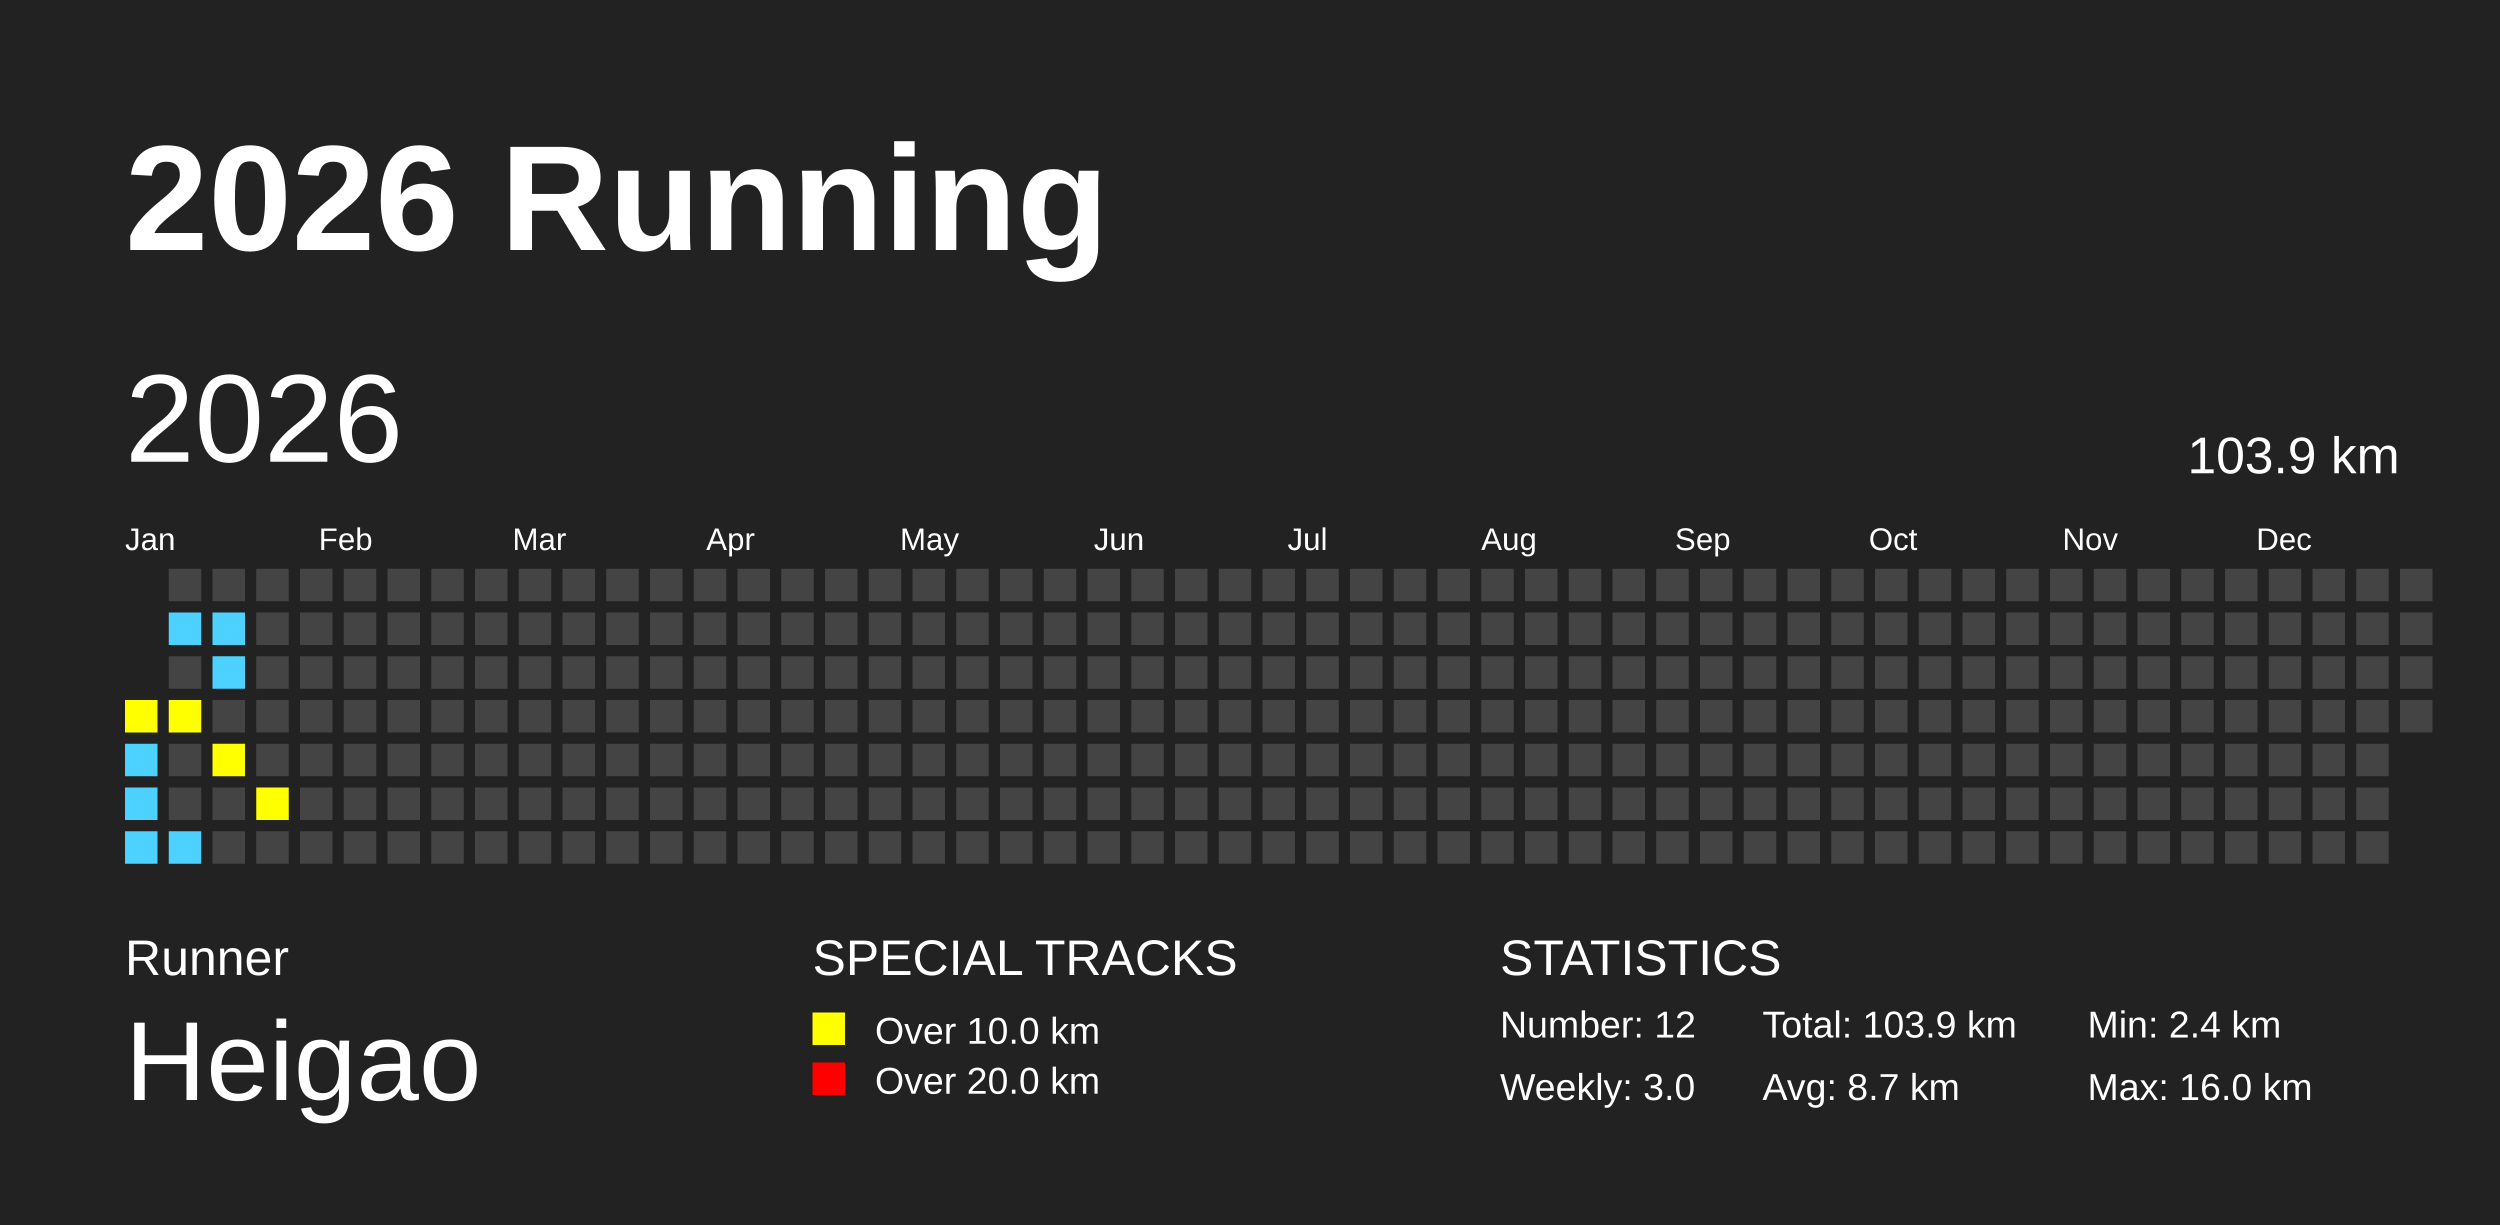
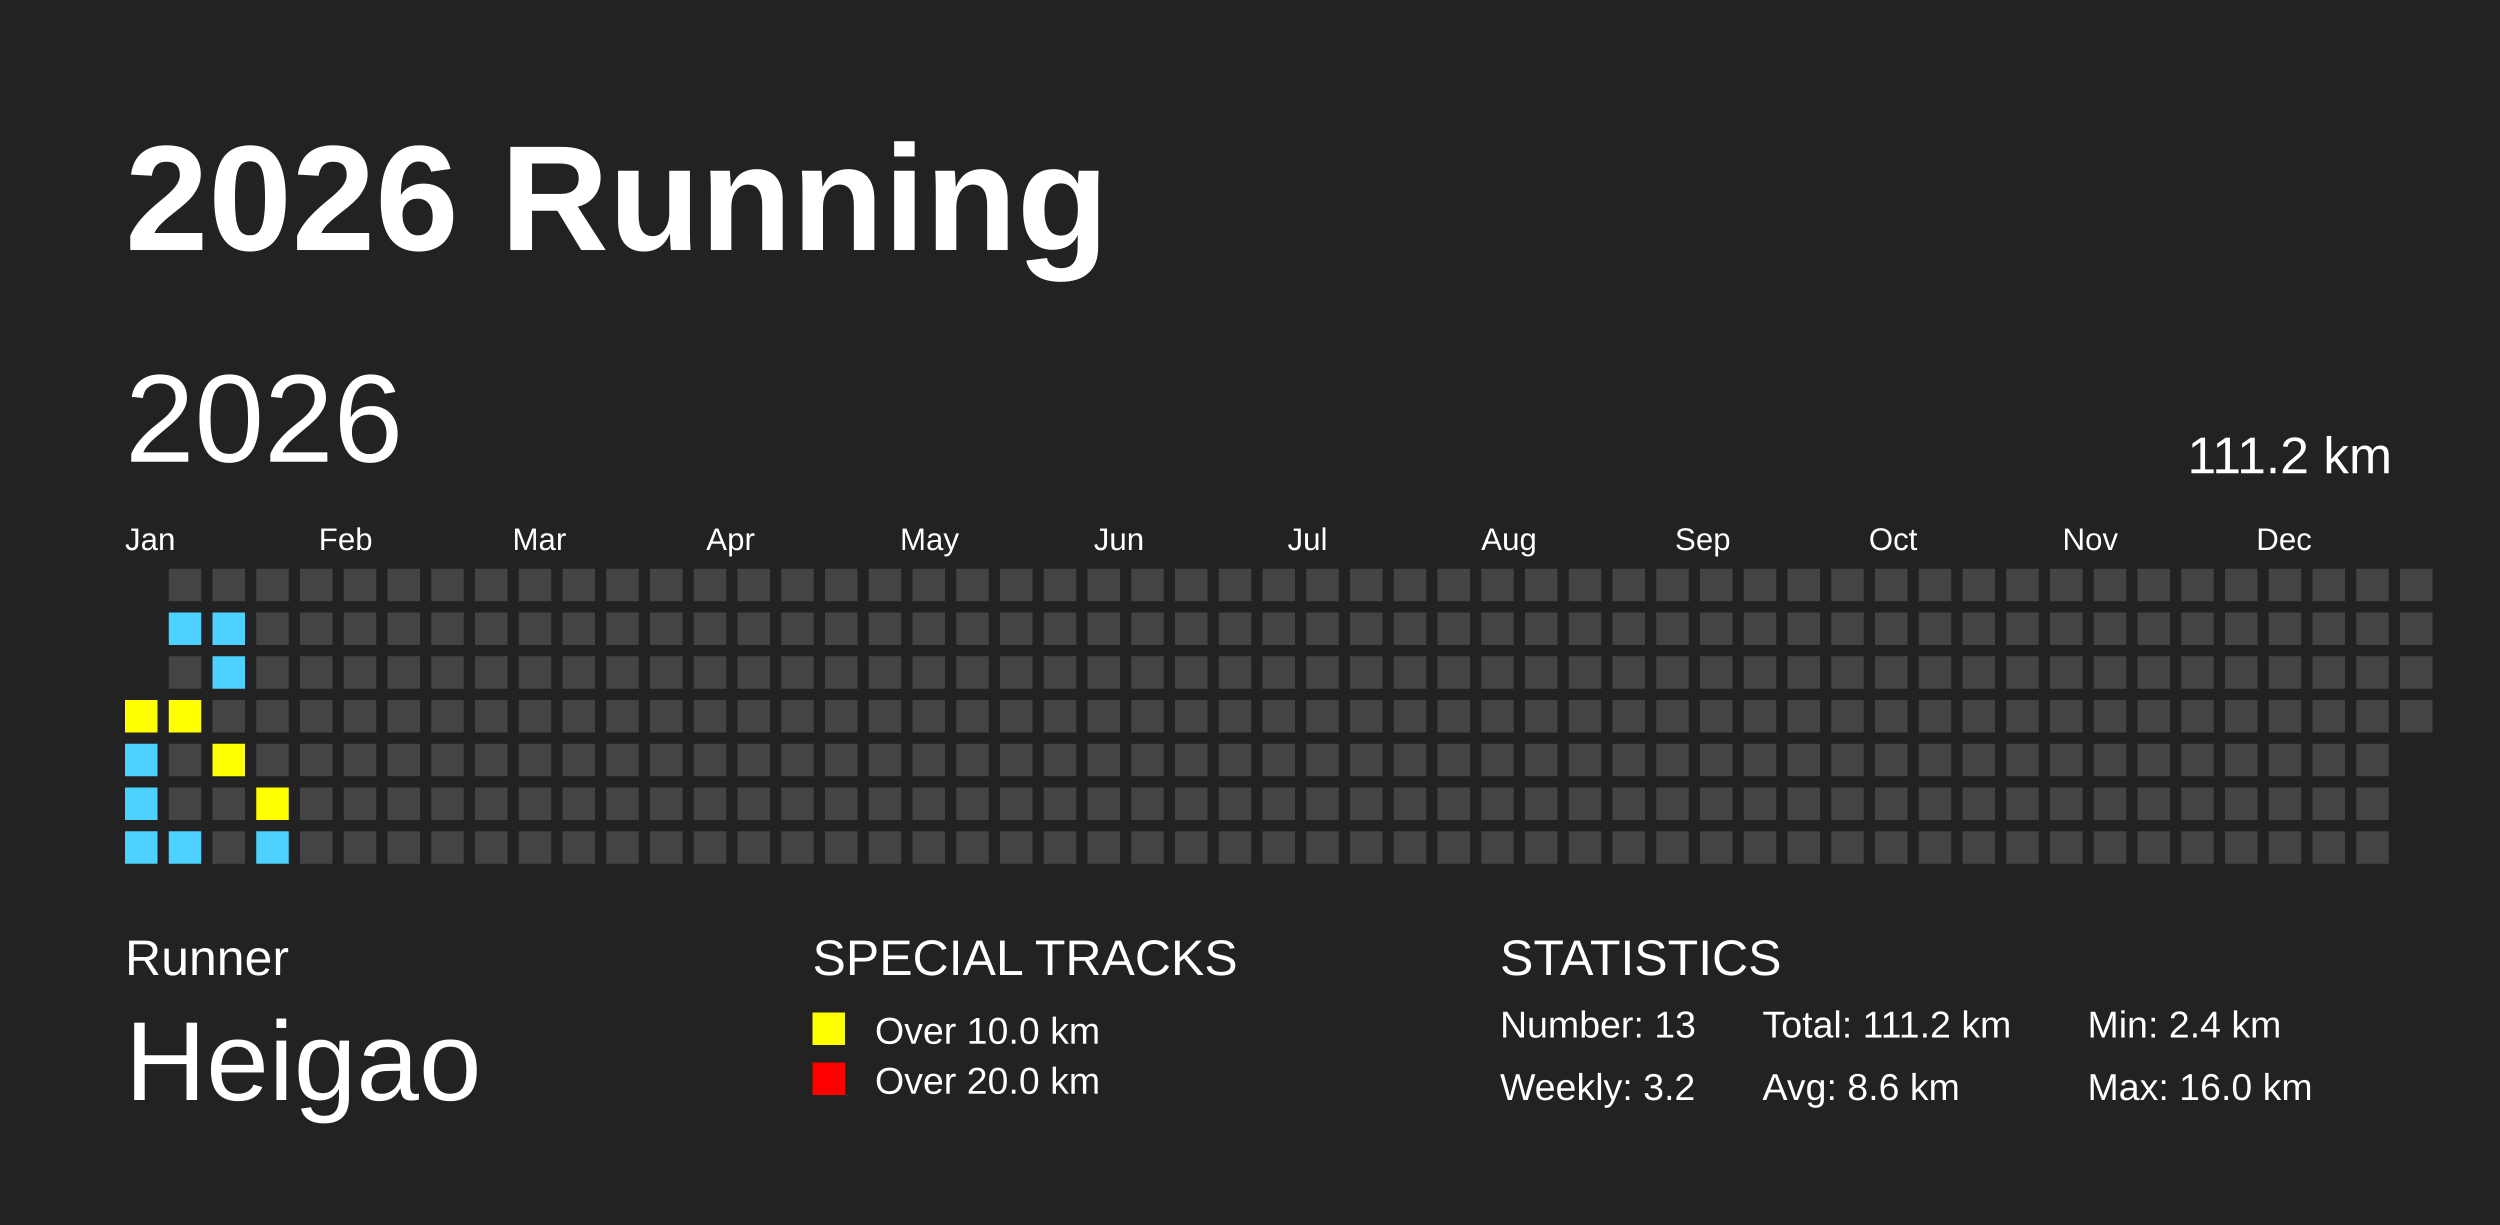
<svg xmlns="http://www.w3.org/2000/svg" baseProfile="full" height="98mm" version="1.1" viewBox="0,0,200,98" width="200mm">
  <defs />
  <rect fill="#222222" height="98" width="200" x="0" y="0" />
  <text fill="#FFFFFF" style="font-size:12px; font-family:Arial; font-weight:bold;" x="10" y="20">2026 Running</text>
  <text fill="#FFFFFF" style="font-size:4px; font-family:Arial" x="10" y="78">Runner</text>
  <text fill="#FFFFFF" style="font-size:9px; font-family:Arial" x="10" y="88">Heigao</text>
  <text fill="#FFFFFF" style="font-size:4px; font-family:Arial" x="65" y="78">SPECIAL TRACKS</text>
  <rect fill="yellow" height="2.6" width="2.6" x="65" y="81" />
  <text fill="#FFFFFF" style="font-size:3px; font-family:Arial" x="70" y="83.5">Over 10.0 km</text>
  <rect fill="red" height="2.6" width="2.6" x="65" y="85" />
  <text fill="#FFFFFF" style="font-size:3px; font-family:Arial" x="70" y="87.5">Over 20.0 km</text>
  <text fill="#FFFFFF" style="font-size:4px; font-family:Arial" x="120" y="78">STATISTICS</text>
-   <text fill="#FFFFFF" style="font-size:3px; font-family:Arial" x="120" y="83">Number: 12</text>
-   <text fill="#FFFFFF" style="font-size:3px; font-family:Arial" x="120" y="88">Weekly: 3.0</text>
-   <text fill="#FFFFFF" style="font-size:3px; font-family:Arial" x="141" y="83">Total: 103.9 km</text>
-   <text fill="#FFFFFF" style="font-size:3px; font-family:Arial" x="141" y="88">Avg: 8.7 km</text>
+   <text fill="#FFFFFF" style="font-size:3px; font-family:Arial" x="120" y="83">Number: 13</text>
+   <text fill="#FFFFFF" style="font-size:3px; font-family:Arial" x="120" y="88">Weekly: 3.2</text>
+   <text fill="#FFFFFF" style="font-size:3px; font-family:Arial" x="141" y="83">Total: 111.2 km</text>
+   <text fill="#FFFFFF" style="font-size:3px; font-family:Arial" x="141" y="88">Avg: 8.6 km</text>
  <text fill="#FFFFFF" style="font-size:3px; font-family:Arial" x="167" y="83">Min: 2.4 km</text>
  <text fill="#FFFFFF" style="font-size:3px; font-family:Arial" x="167" y="88">Max: 16.0 km</text>
  <text dominant-baseline="hanging" fill="#FFFFFF" style="font-size:10.0px; font-family:Arial;" x="10" y="30">2026</text>
-   <text dominant-baseline="hanging" fill="#FFFFFF" style="font-size:4.125px; font-family:Arial;" x="175" y="35">103.9 km</text>
+   <text dominant-baseline="hanging" fill="#FFFFFF" style="font-size:4.125px; font-family:Arial;" x="175" y="35">111.2 km</text>
  <text fill="#FFFFFF" style="font-size:2.5px; font-family:Arial" x="10.0" y="44">Jan</text>
  <text fill="#FFFFFF" style="font-size:2.5px; font-family:Arial" x="25.5" y="44">Feb</text>
  <text fill="#FFFFFF" style="font-size:2.5px; font-family:Arial" x="41.0" y="44">Mar</text>
  <text fill="#FFFFFF" style="font-size:2.5px; font-family:Arial" x="56.5" y="44">Apr</text>
  <text fill="#FFFFFF" style="font-size:2.5px; font-family:Arial" x="72.0" y="44">May</text>
  <text fill="#FFFFFF" style="font-size:2.5px; font-family:Arial" x="87.5" y="44">Jun</text>
  <text fill="#FFFFFF" style="font-size:2.5px; font-family:Arial" x="103.0" y="44">Jul</text>
  <text fill="#FFFFFF" style="font-size:2.5px; font-family:Arial" x="118.5" y="44">Aug</text>
  <text fill="#FFFFFF" style="font-size:2.5px; font-family:Arial" x="134.0" y="44">Sep</text>
  <text fill="#FFFFFF" style="font-size:2.5px; font-family:Arial" x="149.5" y="44">Oct</text>
  <text fill="#FFFFFF" style="font-size:2.5px; font-family:Arial" x="165.0" y="44">Nov</text>
  <text fill="#FFFFFF" style="font-size:2.5px; font-family:Arial" x="180.5" y="44">Dec</text>
  <rect fill="yellow" height="2.6" width="2.6" x="10.0" y="56.0" />
  <rect fill="#4DD2FF" height="2.6" width="2.6" x="10.0" y="59.5" />
  <rect fill="#4DD2FF" height="2.6" width="2.6" x="10.0" y="63.0" />
  <rect fill="#4DD2FF" height="2.6" width="2.6" x="10.0" y="66.5" />
  <rect fill="#444444" height="2.6" width="2.6" x="13.5" y="45.5" />
  <rect fill="#4DD2FF" height="2.6" width="2.6" x="13.5" y="49.0" />
  <rect fill="#444444" height="2.6" width="2.6" x="13.5" y="52.5" />
  <rect fill="yellow" height="2.6" width="2.6" x="13.5" y="56.0" />
  <rect fill="#444444" height="2.6" width="2.6" x="13.5" y="59.5" />
  <rect fill="#444444" height="2.6" width="2.6" x="13.5" y="63.0" />
  <rect fill="#4DD2FF" height="2.6" width="2.6" x="13.5" y="66.5" />
  <rect fill="#444444" height="2.6" width="2.6" x="17.0" y="45.5" />
  <rect fill="#4DD2FF" height="2.6" width="2.6" x="17.0" y="49.0" />
  <rect fill="#4DD2FF" height="2.6" width="2.6" x="17.0" y="52.5" />
  <rect fill="#444444" height="2.6" width="2.6" x="17.0" y="56.0" />
  <rect fill="yellow" height="2.6" width="2.6" x="17.0" y="59.5" />
  <rect fill="#444444" height="2.6" width="2.6" x="17.0" y="63.0" />
  <rect fill="#444444" height="2.6" width="2.6" x="17.0" y="66.5" />
  <rect fill="#444444" height="2.6" width="2.6" x="20.5" y="45.5" />
  <rect fill="#444444" height="2.6" width="2.6" x="20.5" y="49.0" />
  <rect fill="#444444" height="2.6" width="2.6" x="20.5" y="52.5" />
  <rect fill="#444444" height="2.6" width="2.6" x="20.5" y="56.0" />
  <rect fill="#444444" height="2.6" width="2.6" x="20.5" y="59.5" />
  <rect fill="yellow" height="2.6" width="2.6" x="20.5" y="63.0" />
-   <rect fill="#444444" height="2.6" width="2.6" x="20.5" y="66.5" />
+   <rect fill="#4DD2FF" height="2.6" width="2.6" x="20.5" y="66.5" />
  <rect fill="#444444" height="2.6" width="2.6" x="24.0" y="45.5" />
  <rect fill="#444444" height="2.6" width="2.6" x="24.0" y="49.0" />
  <rect fill="#444444" height="2.6" width="2.6" x="24.0" y="52.5" />
  <rect fill="#444444" height="2.6" width="2.6" x="24.0" y="56.0" />
  <rect fill="#444444" height="2.6" width="2.6" x="24.0" y="59.5" />
  <rect fill="#444444" height="2.6" width="2.6" x="24.0" y="63.0" />
  <rect fill="#444444" height="2.6" width="2.6" x="24.0" y="66.5" />
  <rect fill="#444444" height="2.6" width="2.6" x="27.5" y="45.5" />
  <rect fill="#444444" height="2.6" width="2.6" x="27.5" y="49.0" />
  <rect fill="#444444" height="2.6" width="2.6" x="27.5" y="52.5" />
  <rect fill="#444444" height="2.6" width="2.6" x="27.5" y="56.0" />
  <rect fill="#444444" height="2.6" width="2.6" x="27.5" y="59.5" />
  <rect fill="#444444" height="2.6" width="2.6" x="27.5" y="63.0" />
  <rect fill="#444444" height="2.6" width="2.6" x="27.5" y="66.5" />
  <rect fill="#444444" height="2.6" width="2.6" x="31.0" y="45.5" />
  <rect fill="#444444" height="2.6" width="2.6" x="31.0" y="49.0" />
  <rect fill="#444444" height="2.6" width="2.6" x="31.0" y="52.5" />
  <rect fill="#444444" height="2.6" width="2.6" x="31.0" y="56.0" />
  <rect fill="#444444" height="2.6" width="2.6" x="31.0" y="59.5" />
  <rect fill="#444444" height="2.6" width="2.6" x="31.0" y="63.0" />
  <rect fill="#444444" height="2.6" width="2.6" x="31.0" y="66.5" />
  <rect fill="#444444" height="2.6" width="2.6" x="34.5" y="45.5" />
  <rect fill="#444444" height="2.6" width="2.6" x="34.5" y="49.0" />
  <rect fill="#444444" height="2.6" width="2.6" x="34.5" y="52.5" />
  <rect fill="#444444" height="2.6" width="2.6" x="34.5" y="56.0" />
  <rect fill="#444444" height="2.6" width="2.6" x="34.5" y="59.5" />
  <rect fill="#444444" height="2.6" width="2.6" x="34.5" y="63.0" />
  <rect fill="#444444" height="2.6" width="2.6" x="34.5" y="66.5" />
  <rect fill="#444444" height="2.6" width="2.6" x="38.0" y="45.5" />
  <rect fill="#444444" height="2.6" width="2.6" x="38.0" y="49.0" />
  <rect fill="#444444" height="2.6" width="2.6" x="38.0" y="52.5" />
  <rect fill="#444444" height="2.6" width="2.6" x="38.0" y="56.0" />
  <rect fill="#444444" height="2.6" width="2.6" x="38.0" y="59.5" />
  <rect fill="#444444" height="2.6" width="2.6" x="38.0" y="63.0" />
  <rect fill="#444444" height="2.6" width="2.6" x="38.0" y="66.5" />
  <rect fill="#444444" height="2.6" width="2.6" x="41.5" y="45.5" />
  <rect fill="#444444" height="2.6" width="2.6" x="41.5" y="49.0" />
  <rect fill="#444444" height="2.6" width="2.6" x="41.5" y="52.5" />
  <rect fill="#444444" height="2.6" width="2.6" x="41.5" y="56.0" />
  <rect fill="#444444" height="2.6" width="2.6" x="41.5" y="59.5" />
  <rect fill="#444444" height="2.6" width="2.6" x="41.5" y="63.0" />
  <rect fill="#444444" height="2.6" width="2.6" x="41.5" y="66.5" />
  <rect fill="#444444" height="2.6" width="2.6" x="45.0" y="45.5" />
  <rect fill="#444444" height="2.6" width="2.6" x="45.0" y="49.0" />
  <rect fill="#444444" height="2.6" width="2.6" x="45.0" y="52.5" />
  <rect fill="#444444" height="2.6" width="2.6" x="45.0" y="56.0" />
  <rect fill="#444444" height="2.6" width="2.6" x="45.0" y="59.5" />
  <rect fill="#444444" height="2.6" width="2.6" x="45.0" y="63.0" />
  <rect fill="#444444" height="2.6" width="2.6" x="45.0" y="66.5" />
  <rect fill="#444444" height="2.6" width="2.6" x="48.5" y="45.5" />
  <rect fill="#444444" height="2.6" width="2.6" x="48.5" y="49.0" />
  <rect fill="#444444" height="2.6" width="2.6" x="48.5" y="52.5" />
  <rect fill="#444444" height="2.6" width="2.6" x="48.5" y="56.0" />
  <rect fill="#444444" height="2.6" width="2.6" x="48.5" y="59.5" />
  <rect fill="#444444" height="2.6" width="2.6" x="48.5" y="63.0" />
  <rect fill="#444444" height="2.6" width="2.6" x="48.5" y="66.5" />
  <rect fill="#444444" height="2.6" width="2.6" x="52.0" y="45.5" />
  <rect fill="#444444" height="2.6" width="2.6" x="52.0" y="49.0" />
  <rect fill="#444444" height="2.6" width="2.6" x="52.0" y="52.5" />
  <rect fill="#444444" height="2.6" width="2.6" x="52.0" y="56.0" />
  <rect fill="#444444" height="2.6" width="2.6" x="52.0" y="59.5" />
  <rect fill="#444444" height="2.6" width="2.6" x="52.0" y="63.0" />
  <rect fill="#444444" height="2.6" width="2.6" x="52.0" y="66.5" />
  <rect fill="#444444" height="2.6" width="2.6" x="55.5" y="45.5" />
  <rect fill="#444444" height="2.6" width="2.6" x="55.5" y="49.0" />
  <rect fill="#444444" height="2.6" width="2.6" x="55.5" y="52.5" />
  <rect fill="#444444" height="2.6" width="2.6" x="55.5" y="56.0" />
  <rect fill="#444444" height="2.6" width="2.6" x="55.5" y="59.5" />
  <rect fill="#444444" height="2.6" width="2.6" x="55.5" y="63.0" />
  <rect fill="#444444" height="2.6" width="2.6" x="55.5" y="66.5" />
  <rect fill="#444444" height="2.6" width="2.6" x="59.0" y="45.5" />
  <rect fill="#444444" height="2.6" width="2.6" x="59.0" y="49.0" />
  <rect fill="#444444" height="2.6" width="2.6" x="59.0" y="52.5" />
  <rect fill="#444444" height="2.6" width="2.6" x="59.0" y="56.0" />
  <rect fill="#444444" height="2.6" width="2.6" x="59.0" y="59.5" />
  <rect fill="#444444" height="2.6" width="2.6" x="59.0" y="63.0" />
  <rect fill="#444444" height="2.6" width="2.6" x="59.0" y="66.5" />
  <rect fill="#444444" height="2.6" width="2.6" x="62.5" y="45.5" />
  <rect fill="#444444" height="2.6" width="2.6" x="62.5" y="49.0" />
  <rect fill="#444444" height="2.6" width="2.6" x="62.5" y="52.5" />
  <rect fill="#444444" height="2.6" width="2.6" x="62.5" y="56.0" />
  <rect fill="#444444" height="2.6" width="2.6" x="62.5" y="59.5" />
  <rect fill="#444444" height="2.6" width="2.6" x="62.5" y="63.0" />
  <rect fill="#444444" height="2.6" width="2.6" x="62.5" y="66.5" />
  <rect fill="#444444" height="2.6" width="2.6" x="66.0" y="45.5" />
  <rect fill="#444444" height="2.6" width="2.6" x="66.0" y="49.0" />
  <rect fill="#444444" height="2.6" width="2.6" x="66.0" y="52.5" />
  <rect fill="#444444" height="2.6" width="2.6" x="66.0" y="56.0" />
  <rect fill="#444444" height="2.6" width="2.6" x="66.0" y="59.5" />
  <rect fill="#444444" height="2.6" width="2.6" x="66.0" y="63.0" />
  <rect fill="#444444" height="2.6" width="2.6" x="66.0" y="66.5" />
  <rect fill="#444444" height="2.6" width="2.6" x="69.5" y="45.5" />
  <rect fill="#444444" height="2.6" width="2.6" x="69.5" y="49.0" />
  <rect fill="#444444" height="2.6" width="2.6" x="69.5" y="52.5" />
  <rect fill="#444444" height="2.6" width="2.6" x="69.5" y="56.0" />
  <rect fill="#444444" height="2.6" width="2.6" x="69.5" y="59.5" />
  <rect fill="#444444" height="2.6" width="2.6" x="69.5" y="63.0" />
  <rect fill="#444444" height="2.6" width="2.6" x="69.5" y="66.5" />
  <rect fill="#444444" height="2.6" width="2.6" x="73.0" y="45.5" />
  <rect fill="#444444" height="2.6" width="2.6" x="73.0" y="49.0" />
  <rect fill="#444444" height="2.6" width="2.6" x="73.0" y="52.5" />
  <rect fill="#444444" height="2.6" width="2.6" x="73.0" y="56.0" />
  <rect fill="#444444" height="2.6" width="2.6" x="73.0" y="59.5" />
  <rect fill="#444444" height="2.6" width="2.6" x="73.0" y="63.0" />
  <rect fill="#444444" height="2.6" width="2.6" x="73.0" y="66.5" />
  <rect fill="#444444" height="2.6" width="2.6" x="76.5" y="45.5" />
  <rect fill="#444444" height="2.6" width="2.6" x="76.5" y="49.0" />
  <rect fill="#444444" height="2.6" width="2.6" x="76.5" y="52.5" />
  <rect fill="#444444" height="2.6" width="2.6" x="76.5" y="56.0" />
  <rect fill="#444444" height="2.6" width="2.6" x="76.5" y="59.5" />
  <rect fill="#444444" height="2.6" width="2.6" x="76.5" y="63.0" />
  <rect fill="#444444" height="2.6" width="2.6" x="76.5" y="66.5" />
  <rect fill="#444444" height="2.6" width="2.6" x="80.0" y="45.5" />
  <rect fill="#444444" height="2.6" width="2.6" x="80.0" y="49.0" />
  <rect fill="#444444" height="2.6" width="2.6" x="80.0" y="52.5" />
  <rect fill="#444444" height="2.6" width="2.6" x="80.0" y="56.0" />
  <rect fill="#444444" height="2.6" width="2.6" x="80.0" y="59.5" />
  <rect fill="#444444" height="2.6" width="2.6" x="80.0" y="63.0" />
  <rect fill="#444444" height="2.6" width="2.6" x="80.0" y="66.5" />
  <rect fill="#444444" height="2.6" width="2.6" x="83.5" y="45.5" />
  <rect fill="#444444" height="2.6" width="2.6" x="83.5" y="49.0" />
  <rect fill="#444444" height="2.6" width="2.6" x="83.5" y="52.5" />
  <rect fill="#444444" height="2.6" width="2.6" x="83.5" y="56.0" />
  <rect fill="#444444" height="2.6" width="2.6" x="83.5" y="59.5" />
  <rect fill="#444444" height="2.6" width="2.6" x="83.5" y="63.0" />
  <rect fill="#444444" height="2.6" width="2.6" x="83.5" y="66.5" />
  <rect fill="#444444" height="2.6" width="2.6" x="87.0" y="45.5" />
  <rect fill="#444444" height="2.6" width="2.6" x="87.0" y="49.0" />
  <rect fill="#444444" height="2.6" width="2.6" x="87.0" y="52.5" />
  <rect fill="#444444" height="2.6" width="2.6" x="87.0" y="56.0" />
  <rect fill="#444444" height="2.6" width="2.6" x="87.0" y="59.5" />
  <rect fill="#444444" height="2.6" width="2.6" x="87.0" y="63.0" />
  <rect fill="#444444" height="2.6" width="2.6" x="87.0" y="66.5" />
  <rect fill="#444444" height="2.6" width="2.6" x="90.5" y="45.5" />
  <rect fill="#444444" height="2.6" width="2.6" x="90.5" y="49.0" />
  <rect fill="#444444" height="2.6" width="2.6" x="90.5" y="52.5" />
  <rect fill="#444444" height="2.6" width="2.6" x="90.5" y="56.0" />
  <rect fill="#444444" height="2.6" width="2.6" x="90.5" y="59.5" />
  <rect fill="#444444" height="2.6" width="2.6" x="90.5" y="63.0" />
  <rect fill="#444444" height="2.6" width="2.6" x="90.5" y="66.5" />
  <rect fill="#444444" height="2.6" width="2.6" x="94.0" y="45.5" />
  <rect fill="#444444" height="2.6" width="2.6" x="94.0" y="49.0" />
  <rect fill="#444444" height="2.6" width="2.6" x="94.0" y="52.5" />
  <rect fill="#444444" height="2.6" width="2.6" x="94.0" y="56.0" />
  <rect fill="#444444" height="2.6" width="2.6" x="94.0" y="59.5" />
  <rect fill="#444444" height="2.6" width="2.6" x="94.0" y="63.0" />
  <rect fill="#444444" height="2.6" width="2.6" x="94.0" y="66.5" />
  <rect fill="#444444" height="2.6" width="2.6" x="97.5" y="45.5" />
  <rect fill="#444444" height="2.6" width="2.6" x="97.5" y="49.0" />
  <rect fill="#444444" height="2.6" width="2.6" x="97.5" y="52.5" />
  <rect fill="#444444" height="2.6" width="2.6" x="97.5" y="56.0" />
  <rect fill="#444444" height="2.6" width="2.6" x="97.5" y="59.5" />
  <rect fill="#444444" height="2.6" width="2.6" x="97.5" y="63.0" />
  <rect fill="#444444" height="2.6" width="2.6" x="97.5" y="66.5" />
  <rect fill="#444444" height="2.6" width="2.6" x="101.0" y="45.5" />
  <rect fill="#444444" height="2.6" width="2.6" x="101.0" y="49.0" />
  <rect fill="#444444" height="2.6" width="2.6" x="101.0" y="52.5" />
  <rect fill="#444444" height="2.6" width="2.6" x="101.0" y="56.0" />
  <rect fill="#444444" height="2.6" width="2.6" x="101.0" y="59.5" />
  <rect fill="#444444" height="2.6" width="2.6" x="101.0" y="63.0" />
  <rect fill="#444444" height="2.6" width="2.6" x="101.0" y="66.5" />
  <rect fill="#444444" height="2.6" width="2.6" x="104.5" y="45.5" />
  <rect fill="#444444" height="2.6" width="2.6" x="104.5" y="49.0" />
  <rect fill="#444444" height="2.6" width="2.6" x="104.5" y="52.5" />
  <rect fill="#444444" height="2.6" width="2.6" x="104.5" y="56.0" />
  <rect fill="#444444" height="2.6" width="2.6" x="104.5" y="59.5" />
  <rect fill="#444444" height="2.6" width="2.6" x="104.5" y="63.0" />
  <rect fill="#444444" height="2.6" width="2.6" x="104.5" y="66.5" />
  <rect fill="#444444" height="2.6" width="2.6" x="108.0" y="45.5" />
  <rect fill="#444444" height="2.6" width="2.6" x="108.0" y="49.0" />
  <rect fill="#444444" height="2.6" width="2.6" x="108.0" y="52.5" />
  <rect fill="#444444" height="2.6" width="2.6" x="108.0" y="56.0" />
  <rect fill="#444444" height="2.6" width="2.6" x="108.0" y="59.5" />
  <rect fill="#444444" height="2.6" width="2.6" x="108.0" y="63.0" />
  <rect fill="#444444" height="2.6" width="2.6" x="108.0" y="66.5" />
  <rect fill="#444444" height="2.6" width="2.6" x="111.5" y="45.5" />
  <rect fill="#444444" height="2.6" width="2.6" x="111.5" y="49.0" />
  <rect fill="#444444" height="2.6" width="2.6" x="111.5" y="52.5" />
  <rect fill="#444444" height="2.6" width="2.6" x="111.5" y="56.0" />
  <rect fill="#444444" height="2.6" width="2.6" x="111.5" y="59.5" />
  <rect fill="#444444" height="2.6" width="2.6" x="111.5" y="63.0" />
  <rect fill="#444444" height="2.6" width="2.6" x="111.5" y="66.5" />
  <rect fill="#444444" height="2.6" width="2.6" x="115.0" y="45.5" />
  <rect fill="#444444" height="2.6" width="2.6" x="115.0" y="49.0" />
  <rect fill="#444444" height="2.6" width="2.6" x="115.0" y="52.5" />
  <rect fill="#444444" height="2.6" width="2.6" x="115.0" y="56.0" />
  <rect fill="#444444" height="2.6" width="2.6" x="115.0" y="59.5" />
  <rect fill="#444444" height="2.6" width="2.6" x="115.0" y="63.0" />
  <rect fill="#444444" height="2.6" width="2.6" x="115.0" y="66.5" />
  <rect fill="#444444" height="2.6" width="2.6" x="118.5" y="45.5" />
  <rect fill="#444444" height="2.6" width="2.6" x="118.5" y="49.0" />
  <rect fill="#444444" height="2.6" width="2.6" x="118.5" y="52.5" />
  <rect fill="#444444" height="2.6" width="2.6" x="118.5" y="56.0" />
  <rect fill="#444444" height="2.6" width="2.6" x="118.5" y="59.5" />
  <rect fill="#444444" height="2.6" width="2.6" x="118.5" y="63.0" />
  <rect fill="#444444" height="2.6" width="2.6" x="118.5" y="66.5" />
  <rect fill="#444444" height="2.6" width="2.6" x="122.0" y="45.5" />
  <rect fill="#444444" height="2.6" width="2.6" x="122.0" y="49.0" />
  <rect fill="#444444" height="2.6" width="2.6" x="122.0" y="52.5" />
  <rect fill="#444444" height="2.6" width="2.6" x="122.0" y="56.0" />
  <rect fill="#444444" height="2.6" width="2.6" x="122.0" y="59.5" />
  <rect fill="#444444" height="2.6" width="2.6" x="122.0" y="63.0" />
  <rect fill="#444444" height="2.6" width="2.6" x="122.0" y="66.5" />
  <rect fill="#444444" height="2.6" width="2.6" x="125.5" y="45.5" />
  <rect fill="#444444" height="2.6" width="2.6" x="125.5" y="49.0" />
  <rect fill="#444444" height="2.6" width="2.6" x="125.5" y="52.5" />
  <rect fill="#444444" height="2.6" width="2.6" x="125.5" y="56.0" />
  <rect fill="#444444" height="2.6" width="2.6" x="125.5" y="59.5" />
  <rect fill="#444444" height="2.6" width="2.6" x="125.5" y="63.0" />
  <rect fill="#444444" height="2.6" width="2.6" x="125.5" y="66.5" />
  <rect fill="#444444" height="2.6" width="2.6" x="129.0" y="45.5" />
  <rect fill="#444444" height="2.6" width="2.6" x="129.0" y="49.0" />
  <rect fill="#444444" height="2.6" width="2.6" x="129.0" y="52.5" />
  <rect fill="#444444" height="2.6" width="2.6" x="129.0" y="56.0" />
  <rect fill="#444444" height="2.6" width="2.6" x="129.0" y="59.5" />
  <rect fill="#444444" height="2.6" width="2.6" x="129.0" y="63.0" />
  <rect fill="#444444" height="2.6" width="2.6" x="129.0" y="66.5" />
  <rect fill="#444444" height="2.6" width="2.6" x="132.5" y="45.5" />
  <rect fill="#444444" height="2.6" width="2.6" x="132.5" y="49.0" />
  <rect fill="#444444" height="2.6" width="2.6" x="132.5" y="52.5" />
  <rect fill="#444444" height="2.6" width="2.6" x="132.5" y="56.0" />
  <rect fill="#444444" height="2.6" width="2.6" x="132.5" y="59.5" />
  <rect fill="#444444" height="2.6" width="2.6" x="132.5" y="63.0" />
  <rect fill="#444444" height="2.6" width="2.6" x="132.5" y="66.5" />
  <rect fill="#444444" height="2.6" width="2.6" x="136.0" y="45.5" />
  <rect fill="#444444" height="2.6" width="2.6" x="136.0" y="49.0" />
  <rect fill="#444444" height="2.6" width="2.6" x="136.0" y="52.5" />
  <rect fill="#444444" height="2.6" width="2.6" x="136.0" y="56.0" />
  <rect fill="#444444" height="2.6" width="2.6" x="136.0" y="59.5" />
  <rect fill="#444444" height="2.6" width="2.6" x="136.0" y="63.0" />
  <rect fill="#444444" height="2.6" width="2.6" x="136.0" y="66.5" />
  <rect fill="#444444" height="2.6" width="2.6" x="139.5" y="45.5" />
  <rect fill="#444444" height="2.6" width="2.6" x="139.5" y="49.0" />
  <rect fill="#444444" height="2.6" width="2.6" x="139.5" y="52.5" />
  <rect fill="#444444" height="2.6" width="2.6" x="139.5" y="56.0" />
  <rect fill="#444444" height="2.6" width="2.6" x="139.5" y="59.5" />
  <rect fill="#444444" height="2.6" width="2.6" x="139.5" y="63.0" />
  <rect fill="#444444" height="2.6" width="2.6" x="139.5" y="66.5" />
  <rect fill="#444444" height="2.6" width="2.6" x="143.0" y="45.5" />
  <rect fill="#444444" height="2.6" width="2.6" x="143.0" y="49.0" />
  <rect fill="#444444" height="2.6" width="2.6" x="143.0" y="52.5" />
  <rect fill="#444444" height="2.6" width="2.6" x="143.0" y="56.0" />
  <rect fill="#444444" height="2.6" width="2.6" x="143.0" y="59.5" />
  <rect fill="#444444" height="2.6" width="2.6" x="143.0" y="63.0" />
  <rect fill="#444444" height="2.6" width="2.6" x="143.0" y="66.5" />
  <rect fill="#444444" height="2.6" width="2.6" x="146.5" y="45.5" />
  <rect fill="#444444" height="2.6" width="2.6" x="146.5" y="49.0" />
  <rect fill="#444444" height="2.6" width="2.6" x="146.5" y="52.5" />
  <rect fill="#444444" height="2.6" width="2.6" x="146.5" y="56.0" />
  <rect fill="#444444" height="2.6" width="2.6" x="146.5" y="59.5" />
  <rect fill="#444444" height="2.6" width="2.6" x="146.5" y="63.0" />
  <rect fill="#444444" height="2.6" width="2.6" x="146.5" y="66.5" />
  <rect fill="#444444" height="2.6" width="2.6" x="150.0" y="45.5" />
  <rect fill="#444444" height="2.6" width="2.6" x="150.0" y="49.0" />
  <rect fill="#444444" height="2.6" width="2.6" x="150.0" y="52.5" />
  <rect fill="#444444" height="2.6" width="2.6" x="150.0" y="56.0" />
  <rect fill="#444444" height="2.6" width="2.6" x="150.0" y="59.5" />
  <rect fill="#444444" height="2.6" width="2.6" x="150.0" y="63.0" />
  <rect fill="#444444" height="2.6" width="2.6" x="150.0" y="66.5" />
  <rect fill="#444444" height="2.6" width="2.6" x="153.5" y="45.5" />
  <rect fill="#444444" height="2.6" width="2.6" x="153.5" y="49.0" />
  <rect fill="#444444" height="2.6" width="2.6" x="153.5" y="52.5" />
  <rect fill="#444444" height="2.6" width="2.6" x="153.5" y="56.0" />
  <rect fill="#444444" height="2.6" width="2.6" x="153.5" y="59.5" />
  <rect fill="#444444" height="2.6" width="2.6" x="153.5" y="63.0" />
  <rect fill="#444444" height="2.6" width="2.6" x="153.5" y="66.5" />
  <rect fill="#444444" height="2.6" width="2.6" x="157.0" y="45.5" />
  <rect fill="#444444" height="2.6" width="2.6" x="157.0" y="49.0" />
  <rect fill="#444444" height="2.6" width="2.6" x="157.0" y="52.5" />
  <rect fill="#444444" height="2.6" width="2.6" x="157.0" y="56.0" />
  <rect fill="#444444" height="2.6" width="2.6" x="157.0" y="59.5" />
  <rect fill="#444444" height="2.6" width="2.6" x="157.0" y="63.0" />
  <rect fill="#444444" height="2.6" width="2.6" x="157.0" y="66.5" />
  <rect fill="#444444" height="2.6" width="2.6" x="160.5" y="45.5" />
  <rect fill="#444444" height="2.6" width="2.6" x="160.5" y="49.0" />
  <rect fill="#444444" height="2.6" width="2.6" x="160.5" y="52.5" />
  <rect fill="#444444" height="2.6" width="2.6" x="160.5" y="56.0" />
  <rect fill="#444444" height="2.6" width="2.6" x="160.5" y="59.5" />
  <rect fill="#444444" height="2.6" width="2.6" x="160.5" y="63.0" />
  <rect fill="#444444" height="2.6" width="2.6" x="160.5" y="66.5" />
  <rect fill="#444444" height="2.6" width="2.6" x="164.0" y="45.5" />
  <rect fill="#444444" height="2.6" width="2.6" x="164.0" y="49.0" />
  <rect fill="#444444" height="2.6" width="2.6" x="164.0" y="52.5" />
  <rect fill="#444444" height="2.6" width="2.6" x="164.0" y="56.0" />
  <rect fill="#444444" height="2.6" width="2.6" x="164.0" y="59.5" />
  <rect fill="#444444" height="2.6" width="2.6" x="164.0" y="63.0" />
  <rect fill="#444444" height="2.6" width="2.6" x="164.0" y="66.5" />
  <rect fill="#444444" height="2.6" width="2.6" x="167.5" y="45.5" />
  <rect fill="#444444" height="2.6" width="2.6" x="167.5" y="49.0" />
  <rect fill="#444444" height="2.6" width="2.6" x="167.5" y="52.5" />
  <rect fill="#444444" height="2.6" width="2.6" x="167.5" y="56.0" />
  <rect fill="#444444" height="2.6" width="2.6" x="167.5" y="59.5" />
  <rect fill="#444444" height="2.6" width="2.6" x="167.5" y="63.0" />
  <rect fill="#444444" height="2.6" width="2.6" x="167.5" y="66.5" />
  <rect fill="#444444" height="2.6" width="2.6" x="171.0" y="45.5" />
  <rect fill="#444444" height="2.6" width="2.6" x="171.0" y="49.0" />
  <rect fill="#444444" height="2.6" width="2.6" x="171.0" y="52.5" />
  <rect fill="#444444" height="2.6" width="2.6" x="171.0" y="56.0" />
  <rect fill="#444444" height="2.6" width="2.6" x="171.0" y="59.5" />
  <rect fill="#444444" height="2.6" width="2.6" x="171.0" y="63.0" />
  <rect fill="#444444" height="2.6" width="2.6" x="171.0" y="66.5" />
  <rect fill="#444444" height="2.6" width="2.6" x="174.5" y="45.5" />
  <rect fill="#444444" height="2.6" width="2.6" x="174.5" y="49.0" />
  <rect fill="#444444" height="2.6" width="2.6" x="174.5" y="52.5" />
  <rect fill="#444444" height="2.6" width="2.6" x="174.5" y="56.0" />
  <rect fill="#444444" height="2.6" width="2.6" x="174.5" y="59.5" />
  <rect fill="#444444" height="2.6" width="2.6" x="174.5" y="63.0" />
  <rect fill="#444444" height="2.6" width="2.6" x="174.5" y="66.5" />
  <rect fill="#444444" height="2.6" width="2.6" x="178.0" y="45.5" />
  <rect fill="#444444" height="2.6" width="2.6" x="178.0" y="49.0" />
  <rect fill="#444444" height="2.6" width="2.6" x="178.0" y="52.5" />
  <rect fill="#444444" height="2.6" width="2.6" x="178.0" y="56.0" />
  <rect fill="#444444" height="2.6" width="2.6" x="178.0" y="59.5" />
  <rect fill="#444444" height="2.6" width="2.6" x="178.0" y="63.0" />
  <rect fill="#444444" height="2.6" width="2.6" x="178.0" y="66.5" />
  <rect fill="#444444" height="2.6" width="2.6" x="181.5" y="45.5" />
  <rect fill="#444444" height="2.6" width="2.6" x="181.5" y="49.0" />
  <rect fill="#444444" height="2.6" width="2.6" x="181.5" y="52.5" />
  <rect fill="#444444" height="2.6" width="2.6" x="181.5" y="56.0" />
  <rect fill="#444444" height="2.6" width="2.6" x="181.5" y="59.5" />
  <rect fill="#444444" height="2.6" width="2.6" x="181.5" y="63.0" />
  <rect fill="#444444" height="2.6" width="2.6" x="181.5" y="66.5" />
  <rect fill="#444444" height="2.6" width="2.6" x="185.0" y="45.5" />
  <rect fill="#444444" height="2.6" width="2.6" x="185.0" y="49.0" />
  <rect fill="#444444" height="2.6" width="2.6" x="185.0" y="52.5" />
  <rect fill="#444444" height="2.6" width="2.6" x="185.0" y="56.0" />
  <rect fill="#444444" height="2.6" width="2.6" x="185.0" y="59.5" />
  <rect fill="#444444" height="2.6" width="2.6" x="185.0" y="63.0" />
  <rect fill="#444444" height="2.6" width="2.6" x="185.0" y="66.5" />
  <rect fill="#444444" height="2.6" width="2.6" x="188.5" y="45.5" />
  <rect fill="#444444" height="2.6" width="2.6" x="188.5" y="49.0" />
  <rect fill="#444444" height="2.6" width="2.6" x="188.5" y="52.5" />
  <rect fill="#444444" height="2.6" width="2.6" x="188.5" y="56.0" />
  <rect fill="#444444" height="2.6" width="2.6" x="188.5" y="59.5" />
  <rect fill="#444444" height="2.6" width="2.6" x="188.5" y="63.0" />
  <rect fill="#444444" height="2.6" width="2.6" x="188.5" y="66.5" />
  <rect fill="#444444" height="2.6" width="2.6" x="192.0" y="45.5" />
  <rect fill="#444444" height="2.6" width="2.6" x="192.0" y="49.0" />
  <rect fill="#444444" height="2.6" width="2.6" x="192.0" y="52.5" />
  <rect fill="#444444" height="2.6" width="2.6" x="192.0" y="56.0" />
</svg>
